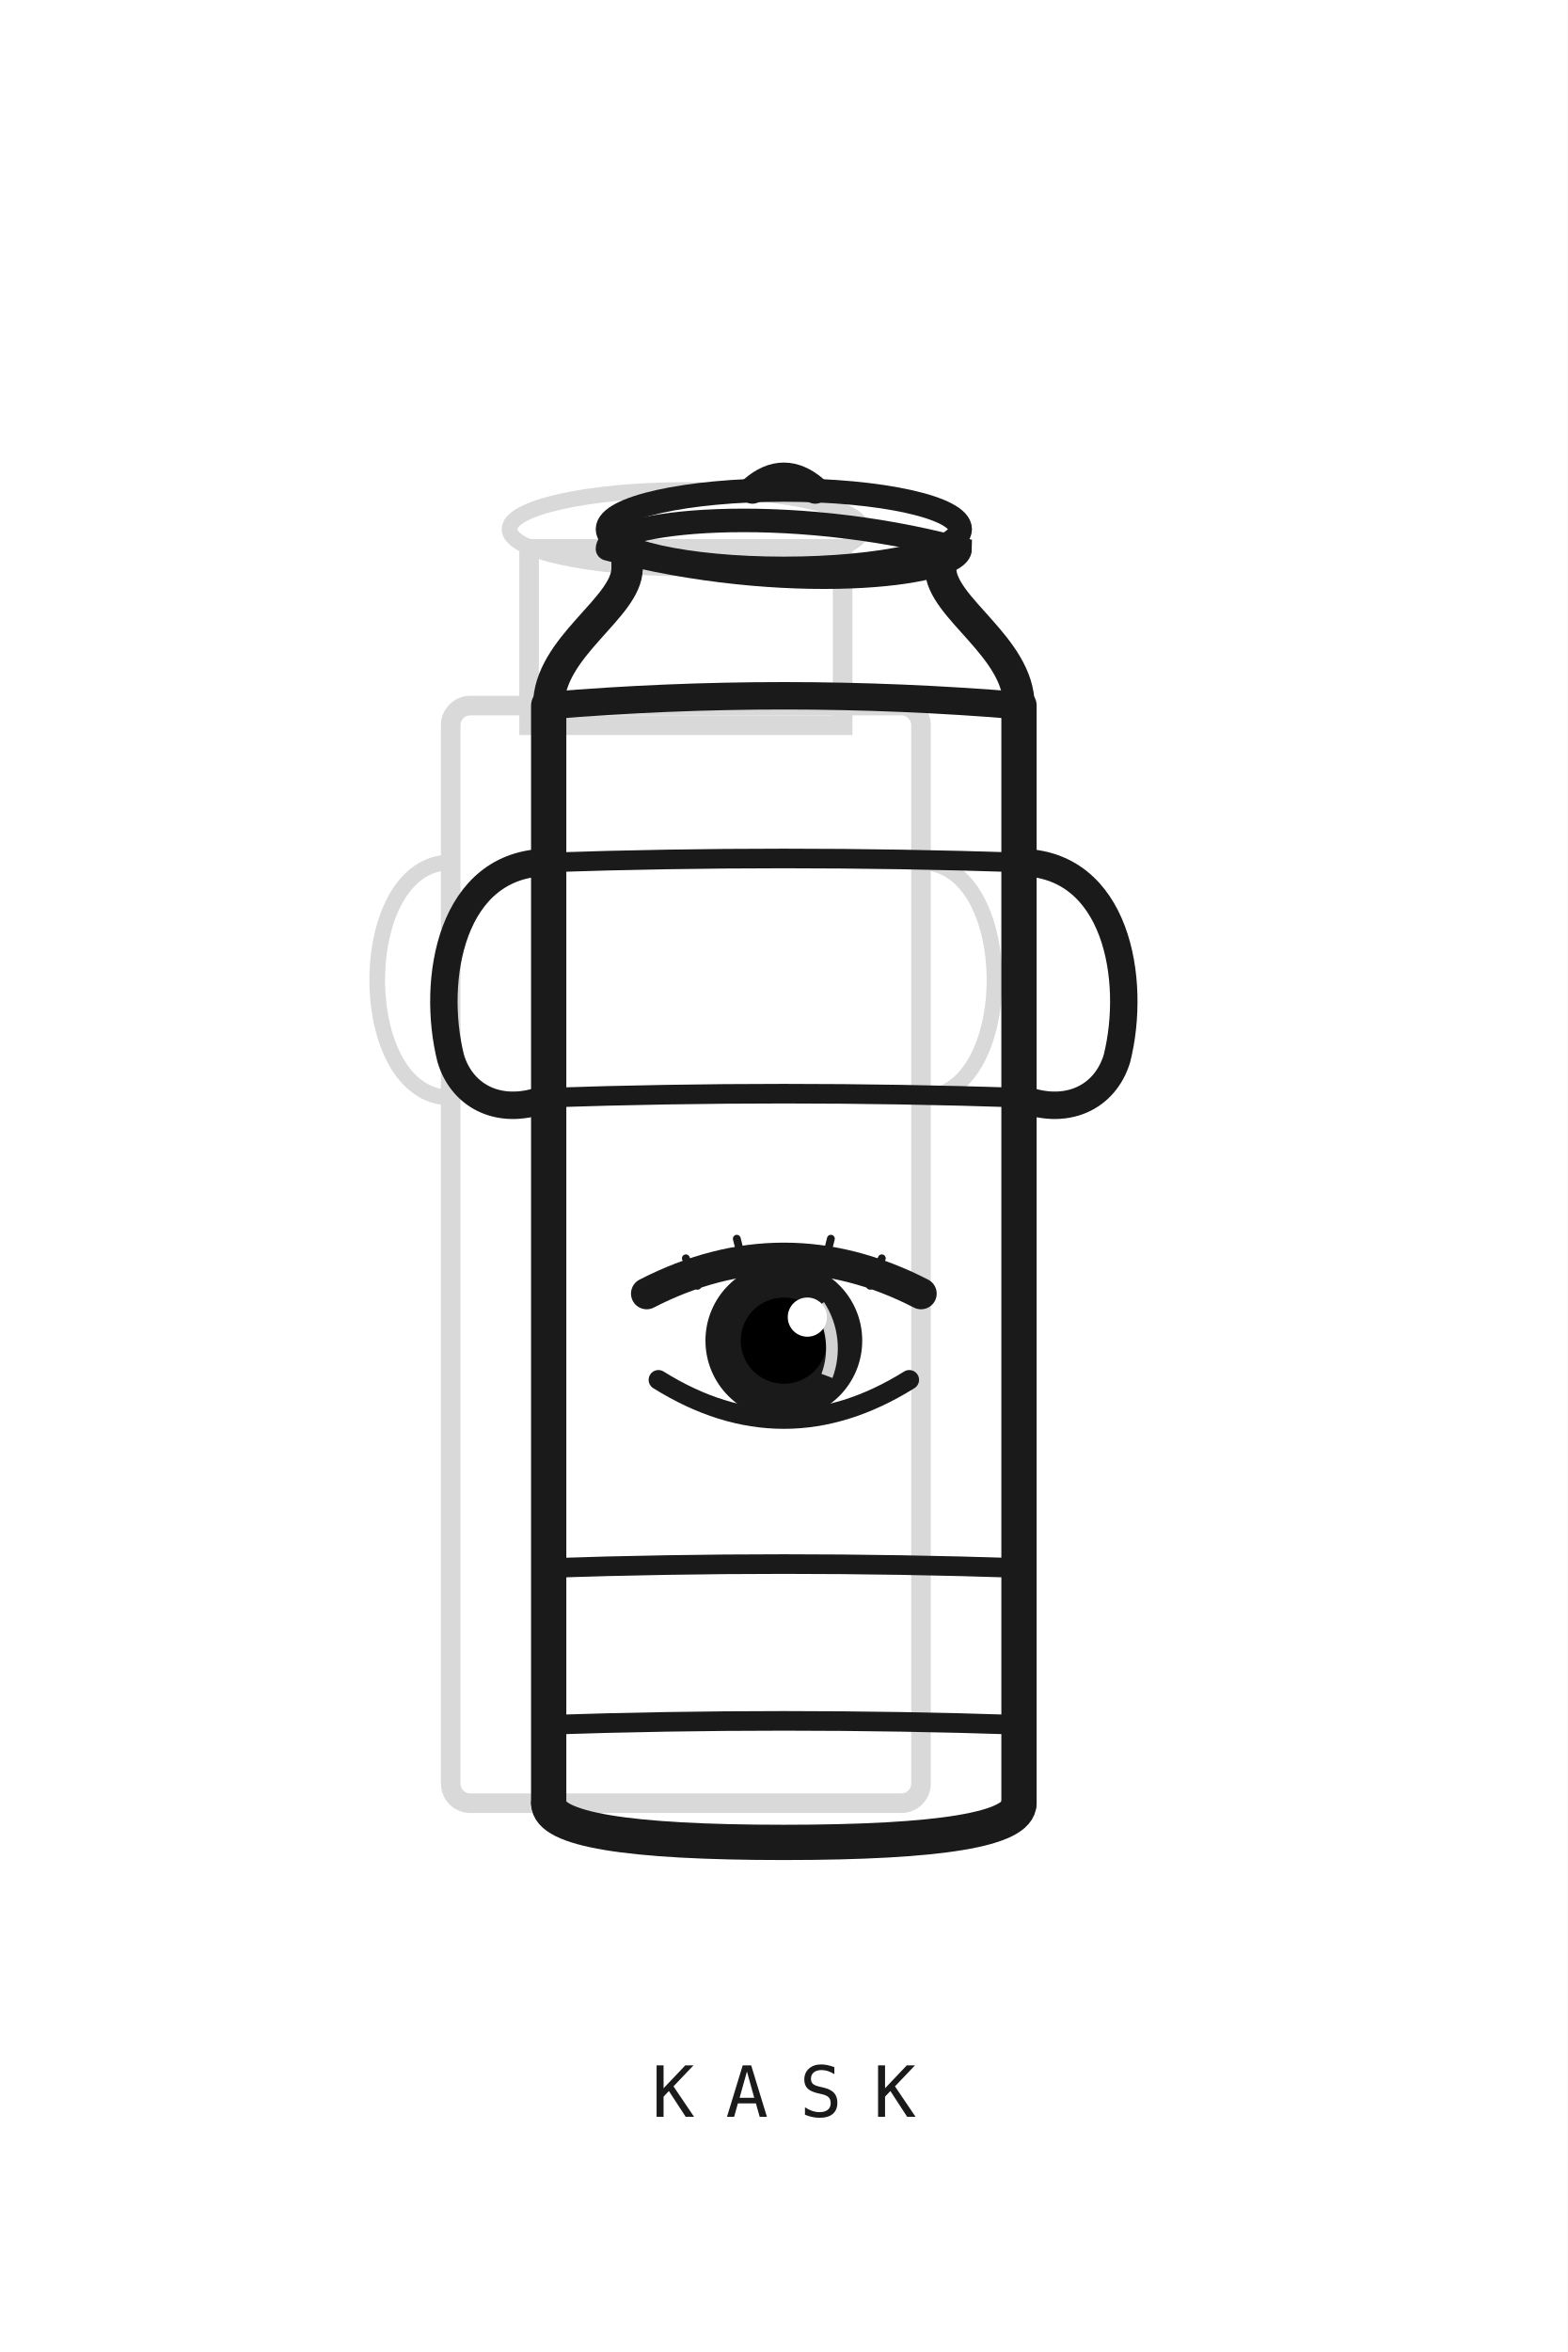
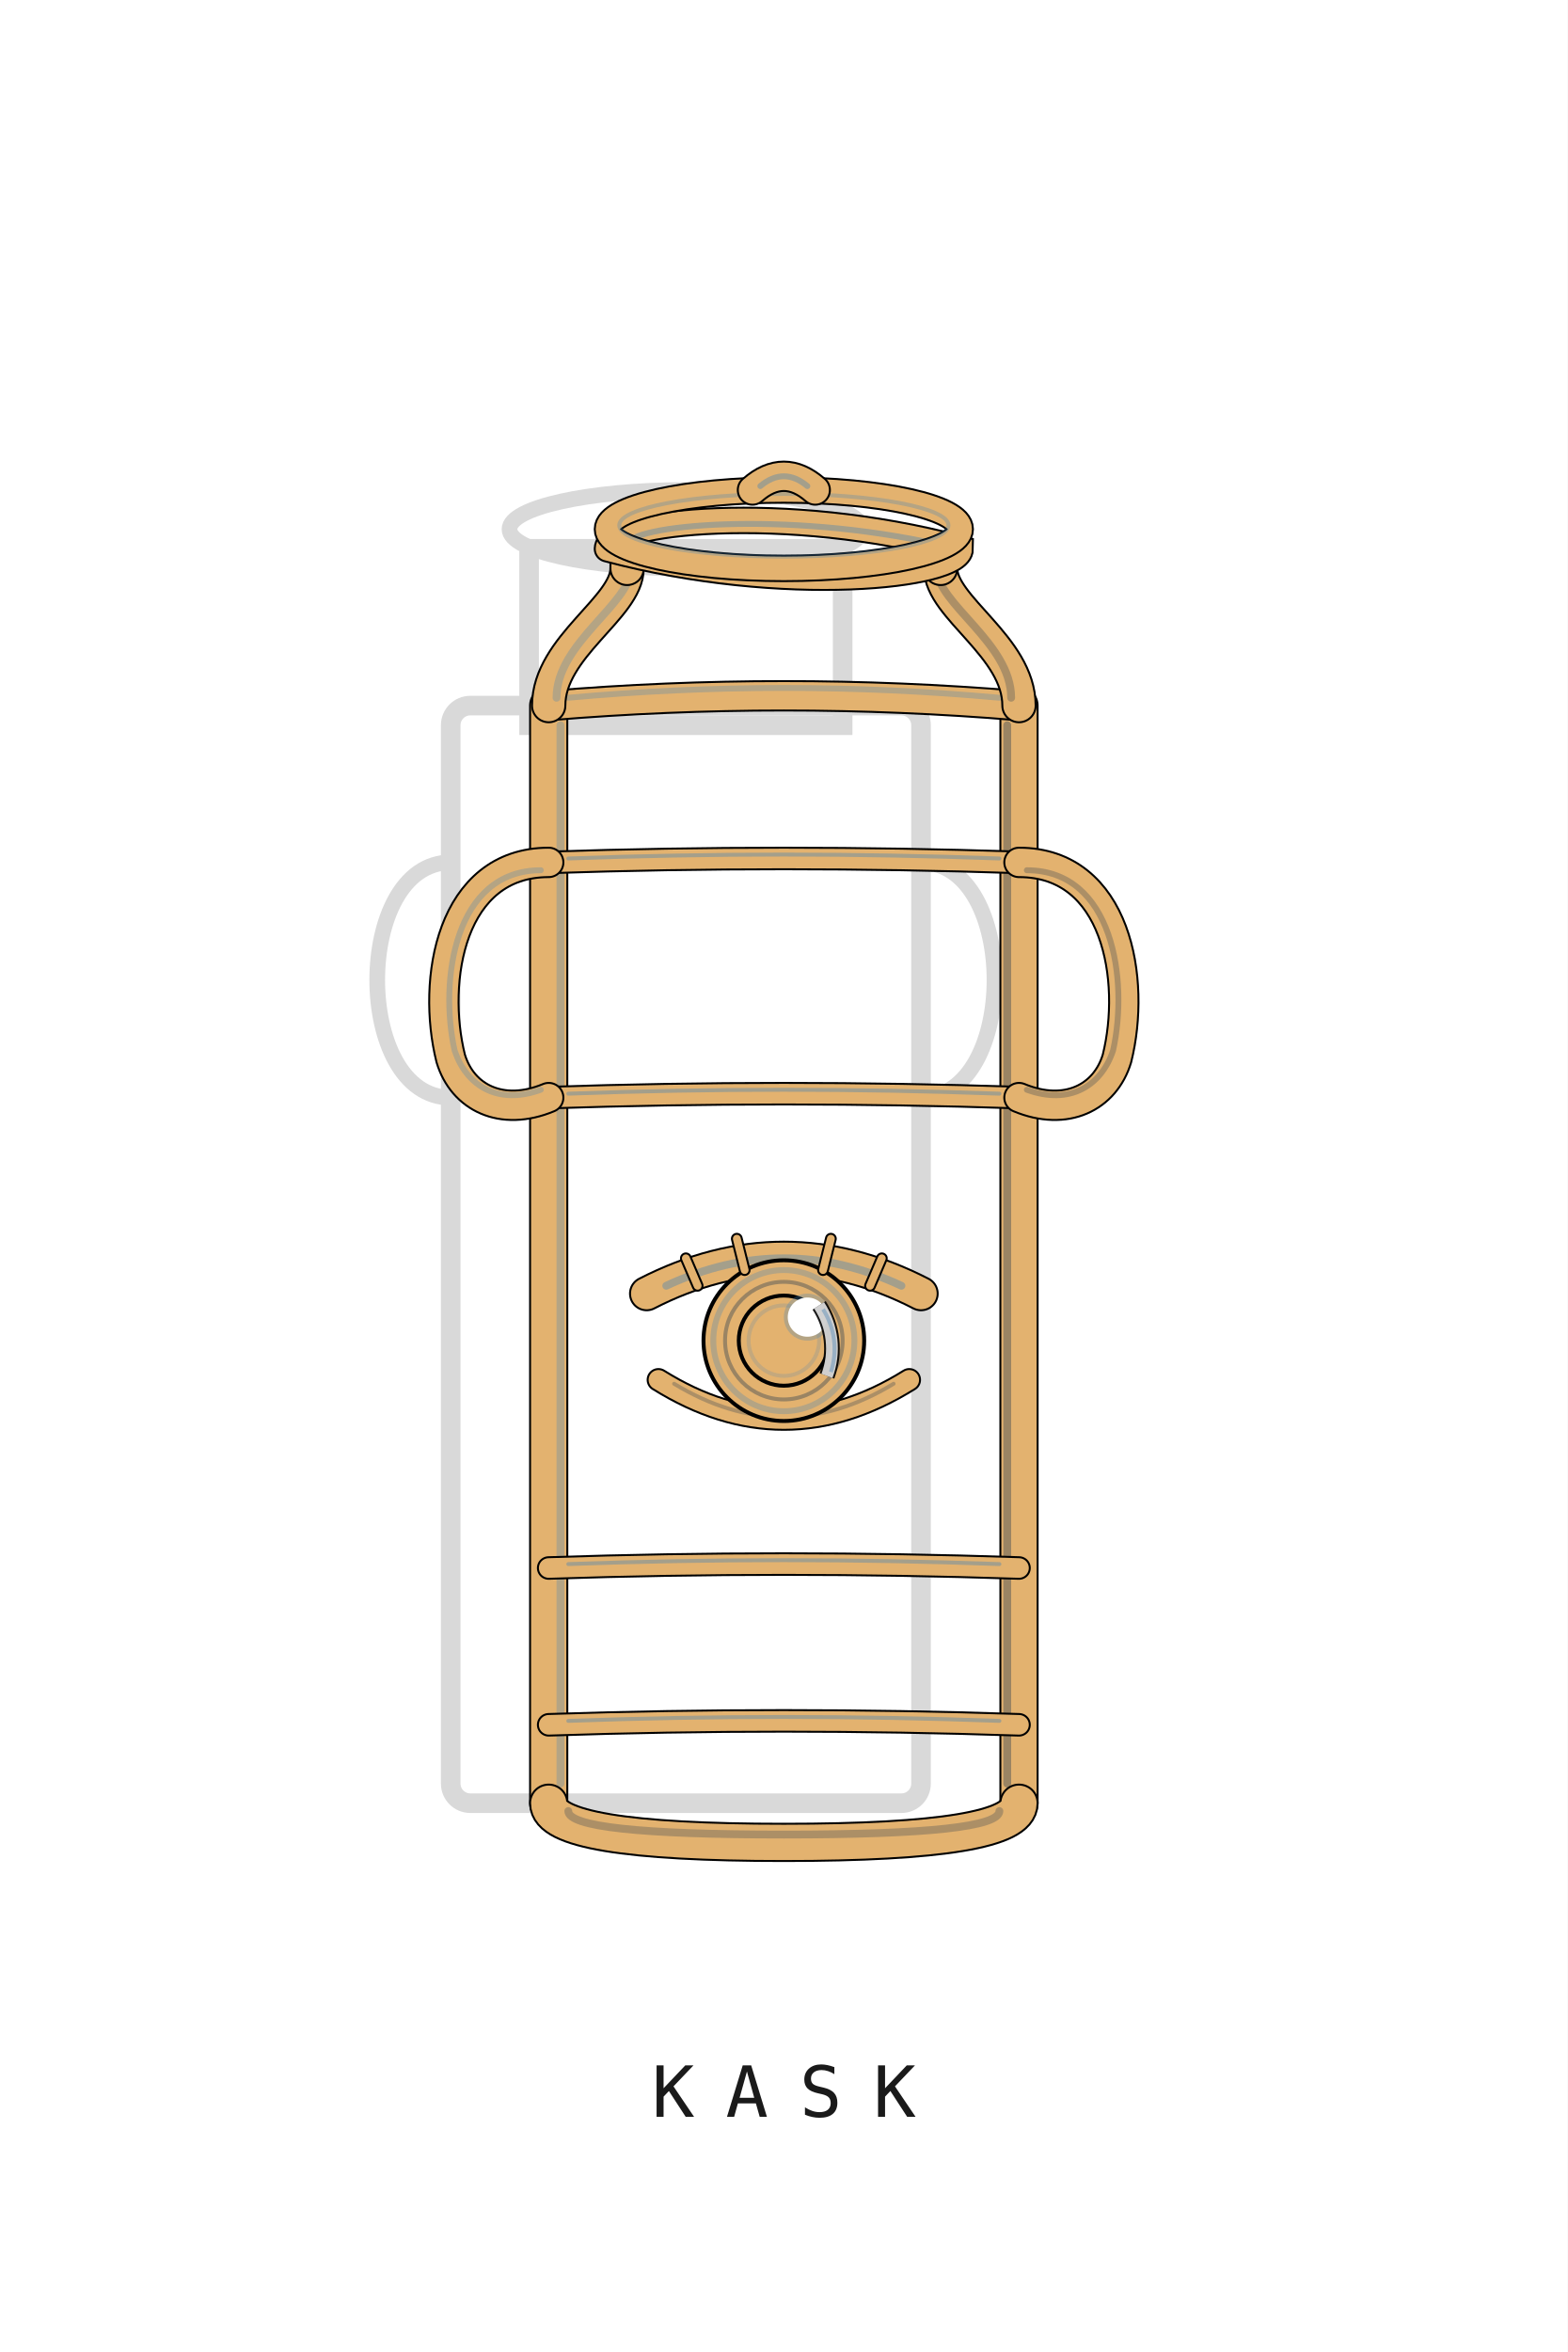
<svg xmlns="http://www.w3.org/2000/svg" viewBox="0 0 400 600">
  <rect width="400" height="600" fill="#FFFFFF" />
  <g opacity="0.15" transform="translate(-25, 0)">
    <rect x="140" y="180" width="120" height="280" rx="5" fill="none" stroke="#000000" stroke-width="5" />
    <rect x="160" y="140" width="80" height="45" fill="none" stroke="#000000" stroke-width="5" />
    <ellipse cx="200" cy="135" rx="45" ry="10" fill="none" stroke="#000000" stroke-width="4" />
    <path d="M 140 220 C 115 220 115 280 140 280" fill="none" stroke="#000000" stroke-width="4" stroke-linecap="round" />
    <path d="M 260 220 C 285 220 285 280 260 280" fill="none" stroke="#000000" stroke-width="4" stroke-linecap="round" />
  </g>
-   <path d="M 140 180 L 140 460" fill="none" stroke="#1A1A1A" stroke-width="9" stroke-linecap="round" />
-   <path d="M 260 180 L 260 460" fill="none" stroke="#1A1A1A" stroke-width="9" stroke-linecap="round" />
-   <path d="M 140 460 Q 140 470 200 470 Q 260 470 260 460" fill="none" stroke="#1A1A1A" stroke-width="9" stroke-linecap="round" />
-   <path d="M 140 180 Q 200 175 260 180" fill="none" stroke="#1A1A1A" stroke-width="7" stroke-linecap="round" />
-   <path d="M 140 220 Q 200 218 260 220" fill="none" stroke="#1A1A1A" stroke-width="5" stroke-linecap="round" />
-   <path d="M 140 280 Q 200 278 260 280" fill="none" stroke="#1A1A1A" stroke-width="5" stroke-linecap="round" />
-   <path d="M 140 400 Q 200 398 260 400" fill="none" stroke="#1A1A1A" stroke-width="5" stroke-linecap="round" />
-   <path d="M 140 440 Q 200 438 260 440" fill="none" stroke="#1A1A1A" stroke-width="5" stroke-linecap="round" />
-   <path d="M 140 180 C 140 165 160 155 160 145" fill="none" stroke="#1A1A1A" stroke-width="8" stroke-linecap="round" />
-   <path d="M 260 180 C 260 165 240 155 240 145" fill="none" stroke="#1A1A1A" stroke-width="8" stroke-linecap="round" />
-   <path d="M 160 140 L 160 145" fill="none" stroke="#1A1A1A" stroke-width="8" stroke-linecap="round" />
-   <path d="M 240 140 L 240 145" fill="none" stroke="#1A1A1A" stroke-width="8" stroke-linecap="round" />
-   <path d="M 155 140 C 155 133 200 128 245 140 C 245 147 200 152 155 140" fill="none" stroke="#1A1A1A" stroke-width="6" stroke-linecap="round" />
-   <ellipse cx="200" cy="135" rx="45" ry="10" fill="none" stroke="#1A1A1A" stroke-width="6" />
-   <path d="M 192 125 Q 200 118 208 125" fill="none" stroke="#1A1A1A" stroke-width="7" stroke-linecap="round" />
-   <path d="M 140 220 C 115 220 110 250 115 270 C 118 280 128 285 140 280" fill="none" stroke="#1A1A1A" stroke-width="7" stroke-linecap="round" stroke-linejoin="round" />
-   <path d="M 260 220 C 285 220 290 250 285 270 C 282 280 272 285 260 280" fill="none" stroke="#1A1A1A" stroke-width="7" stroke-linecap="round" stroke-linejoin="round" />
-   <path d="M 165 330 Q 200 312 235 330" fill="none" stroke="#1A1A1A" stroke-width="8" stroke-linecap="round" />
-   <path d="M 168 352 Q 200 372 232 352" fill="none" stroke="#1A1A1A" stroke-width="5" stroke-linecap="round" />
-   <circle cx="200" cy="342" r="20" fill="#1A1A1A" />
-   <circle cx="200" cy="342" r="11" fill="#000000" />
+   <path d="M 140 180 L 140 460" fill="none" stroke="#000000" stroke-width="10" stroke-linecap="round" />
+   <path d="M 140 180 L 140 460" fill="none" stroke="#E3B26F" stroke-width="9" stroke-linecap="round" />
+   <path d="M 143 185 L 143 455" fill="none" stroke="#4682B4" stroke-width="2" stroke-linecap="round" opacity="0.3" />
+   <path d="M 260 180 L 260 460" fill="none" stroke="#000000" stroke-width="10" stroke-linecap="round" />
+   <path d="M 260 180 L 260 460" fill="none" stroke="#E3B26F" stroke-width="9" stroke-linecap="round" />
+   <path d="M 257 185 L 257 455" fill="none" stroke="#2C3E50" stroke-width="2" stroke-linecap="round" opacity="0.4" />
+   <path d="M 140 460 Q 140 470 200 470 Q 260 470 260 460" fill="none" stroke="#000000" stroke-width="10" stroke-linecap="round" />
+   <path d="M 140 460 Q 140 470 200 470 Q 260 470 260 460" fill="none" stroke="#E3B26F" stroke-width="9" stroke-linecap="round" />
+   <path d="M 145 462 Q 145 468 200 468 Q 255 468 255 462" fill="none" stroke="#2C3E50" stroke-width="2" stroke-linecap="round" opacity="0.3" />
+   <path d="M 140 180 Q 200 175 260 180" fill="none" stroke="#000000" stroke-width="8" stroke-linecap="round" />
+   <path d="M 140 180 Q 200 175 260 180" fill="none" stroke="#E3B26F" stroke-width="7" stroke-linecap="round" />
+   <path d="M 145 178 Q 200 173 255 178" fill="none" stroke="#4682B4" stroke-width="1.5" stroke-linecap="round" opacity="0.3" />
+   <path d="M 140 220 Q 200 218 260 220" fill="none" stroke="#000000" stroke-width="6" stroke-linecap="round" />
+   <path d="M 140 220 Q 200 218 260 220" fill="none" stroke="#E3B26F" stroke-width="5" stroke-linecap="round" />
+   <path d="M 145 219 Q 200 217 255 219" fill="none" stroke="#4682B4" stroke-width="1" stroke-linecap="round" opacity="0.4" />
+   <path d="M 140 280 Q 200 278 260 280" fill="none" stroke="#000000" stroke-width="6" stroke-linecap="round" />
+   <path d="M 140 280 Q 200 278 260 280" fill="none" stroke="#E3B26F" stroke-width="5" stroke-linecap="round" />
+   <path d="M 145 279 Q 200 277 255 279" fill="none" stroke="#4682B4" stroke-width="1" stroke-linecap="round" opacity="0.4" />
+   <path d="M 140 400 Q 200 398 260 400" fill="none" stroke="#000000" stroke-width="6" stroke-linecap="round" />
+   <path d="M 140 400 Q 200 398 260 400" fill="none" stroke="#E3B26F" stroke-width="5" stroke-linecap="round" />
+   <path d="M 145 399 Q 200 397 255 399" fill="none" stroke="#4682B4" stroke-width="1" stroke-linecap="round" opacity="0.4" />
+   <path d="M 140 440 Q 200 438 260 440" fill="none" stroke="#000000" stroke-width="6" stroke-linecap="round" />
+   <path d="M 140 440 Q 200 438 260 440" fill="none" stroke="#E3B26F" stroke-width="5" stroke-linecap="round" />
+   <path d="M 145 439 Q 200 437 255 439" fill="none" stroke="#4682B4" stroke-width="1" stroke-linecap="round" opacity="0.4" />
+   <path d="M 140 180 C 140 165 160 155 160 145" fill="none" stroke="#000000" stroke-width="9" stroke-linecap="round" />
+   <path d="M 140 180 C 140 165 160 155 160 145" fill="none" stroke="#E3B26F" stroke-width="8" stroke-linecap="round" />
+   <path d="M 142 178 C 142 164 161 154 161 145" fill="none" stroke="#4682B4" stroke-width="2" stroke-linecap="round" opacity="0.3" />
+   <path d="M 260 180 C 260 165 240 155 240 145" fill="none" stroke="#000000" stroke-width="9" stroke-linecap="round" />
+   <path d="M 260 180 C 260 165 240 155 240 145" fill="none" stroke="#E3B26F" stroke-width="8" stroke-linecap="round" />
+   <path d="M 258 178 C 258 164 239 154 239 145" fill="none" stroke="#2C3E50" stroke-width="2" stroke-linecap="round" opacity="0.3" />
+   <path d="M 160 140 L 160 145" fill="none" stroke="#000000" stroke-width="9" stroke-linecap="round" />
+   <path d="M 160 140 L 160 145" fill="none" stroke="#E3B26F" stroke-width="8" stroke-linecap="round" />
+   <path d="M 240 140 L 240 145" fill="none" stroke="#000000" stroke-width="9" stroke-linecap="round" />
+   <path d="M 240 140 L 240 145" fill="none" stroke="#E3B26F" stroke-width="8" stroke-linecap="round" />
+   <path d="M 155 140 C 155 133 200 128 245 140 C 245 147 200 152 155 140" fill="none" stroke="#000000" stroke-width="7" stroke-linecap="round" />
+   <path d="M 155 140 C 155 133 200 128 245 140 C 245 147 200 152 155 140" fill="none" stroke="#E3B26F" stroke-width="6" stroke-linecap="round" />
+   <path d="M 160 139 C 160 134 200 130 240 139" fill="none" stroke="#4682B4" stroke-width="1.5" stroke-linecap="round" opacity="0.4" />
+   <ellipse cx="200" cy="135" rx="45" ry="10" fill="none" stroke="#000000" stroke-width="7" />
+   <ellipse cx="200" cy="135" rx="45" ry="10" fill="none" stroke="#E3B26F" stroke-width="6" />
+   <ellipse cx="200" cy="134" rx="42" ry="8" fill="none" stroke="#4682B4" stroke-width="1" opacity="0.3" />
+   <path d="M 192 125 Q 200 118 208 125" fill="none" stroke="#000000" stroke-width="8" stroke-linecap="round" />
+   <path d="M 192 125 Q 200 118 208 125" fill="none" stroke="#E3B26F" stroke-width="7" stroke-linecap="round" />
+   <path d="M 194 124 Q 200 119 206 124" fill="none" stroke="#4682B4" stroke-width="1.5" stroke-linecap="round" opacity="0.4" />
+   <path d="M 140 220 C 115 220 110 250 115 270 C 118 280 128 285 140 280" fill="none" stroke="#000000" stroke-width="8" stroke-linecap="round" stroke-linejoin="round" />
+   <path d="M 140 220 C 115 220 110 250 115 270 C 118 280 128 285 140 280" fill="none" stroke="#E3B26F" stroke-width="7" stroke-linecap="round" stroke-linejoin="round" />
+   <path d="M 138 222 C 116 222 112 250 116 268 C 119 277 127 282 138 278" fill="none" stroke="#4682B4" stroke-width="1.5" stroke-linecap="round" opacity="0.3" />
+   <path d="M 260 220 C 285 220 290 250 285 270 C 282 280 272 285 260 280" fill="none" stroke="#000000" stroke-width="8" stroke-linecap="round" stroke-linejoin="round" />
+   <path d="M 260 220 C 285 220 290 250 285 270 C 282 280 272 285 260 280" fill="none" stroke="#E3B26F" stroke-width="7" stroke-linecap="round" stroke-linejoin="round" />
+   <path d="M 262 222 C 284 222 288 250 284 268 C 281 277 273 282 262 278" fill="none" stroke="#2C3E50" stroke-width="1.5" stroke-linecap="round" opacity="0.3" />
+   <path d="M 165 330 Q 200 312 235 330" fill="none" stroke="#000000" stroke-width="9" stroke-linecap="round" />
+   <path d="M 165 330 Q 200 312 235 330" fill="none" stroke="#E3B26F" stroke-width="8" stroke-linecap="round" />
+   <path d="M 170 328 Q 200 314 230 328" fill="none" stroke="#4682B4" stroke-width="2" stroke-linecap="round" opacity="0.4" />
+   <path d="M 168 352 Q 200 372 232 352" fill="none" stroke="#000000" stroke-width="6" stroke-linecap="round" />
+   <path d="M 168 352 Q 200 372 232 352" fill="none" stroke="#E3B26F" stroke-width="5" stroke-linecap="round" />
+   <path d="M 172 353 Q 200 370 228 353" fill="none" stroke="#2C3E50" stroke-width="1" stroke-linecap="round" opacity="0.3" />
+   <circle cx="200" cy="342" r="21" fill="#000000" />
+   <circle cx="200" cy="342" r="20" fill="#E3B26F" />
+   <circle cx="200" cy="342" r="18" fill="none" stroke="#4682B4" stroke-width="1.5" opacity="0.3" />
+   <circle cx="200" cy="342" r="15" fill="none" stroke="#2C3E50" stroke-width="1" opacity="0.4" />
+   <circle cx="200" cy="342" r="12" fill="#000000" />
+   <circle cx="200" cy="342" r="11" fill="#E3B26F" />
+   <circle cx="200" cy="342" r="9" fill="none" stroke="#4682B4" stroke-width="1" opacity="0.2" />
+   <circle cx="206" cy="336" r="6" fill="#4682B4" opacity="0.3" />
  <circle cx="206" cy="336" r="5" fill="#FFFFFF" />
-   <path d="M 178 328 L 175 321" stroke="#1A1A1A" stroke-width="2" stroke-linecap="round" />
-   <path d="M 190 324 L 188 316" stroke="#1A1A1A" stroke-width="2" stroke-linecap="round" />
-   <path d="M 210 324 L 212 316" stroke="#1A1A1A" stroke-width="2" stroke-linecap="round" />
-   <path d="M 222 328 L 225 321" stroke="#1A1A1A" stroke-width="2" stroke-linecap="round" />
+   <circle cx="206" cy="336" r="3" fill="#FFFFFF" opacity="0.8" />
+   <path d="M 178 328 L 175 321" stroke="#000000" stroke-width="3" stroke-linecap="round" />
+   <path d="M 178 328 L 175 321" stroke="#E3B26F" stroke-width="2" stroke-linecap="round" />
+   <path d="M 190 324 L 188 316" stroke="#000000" stroke-width="3" stroke-linecap="round" />
+   <path d="M 190 324 L 188 316" stroke="#E3B26F" stroke-width="2" stroke-linecap="round" />
+   <path d="M 210 324 L 212 316" stroke="#000000" stroke-width="3" stroke-linecap="round" />
+   <path d="M 210 324 L 212 316" stroke="#E3B26F" stroke-width="2" stroke-linecap="round" />
+   <path d="M 222 328 L 225 321" stroke="#000000" stroke-width="3" stroke-linecap="round" />
+   <path d="M 222 328 L 225 321" stroke="#E3B26F" stroke-width="2" stroke-linecap="round" />
+   <path d="M 209 333 A 20 20 0 0 1 211 351" fill="none" stroke="#000000" stroke-width="4" opacity="0.9" />
  <path d="M 209 333 A 20 20 0 0 1 211 351" fill="none" stroke="#FFFFFF" stroke-width="3" opacity="0.8" />
+   <path d="M 210 334 A 19 19 0 0 1 212 350" fill="none" stroke="#4682B4" stroke-width="1" opacity="0.4" />
  <text x="200" y="540" font-family="monospace" font-size="18" fill="#1A1A1A" text-anchor="middle" letter-spacing="8">KASK</text>
</svg>
